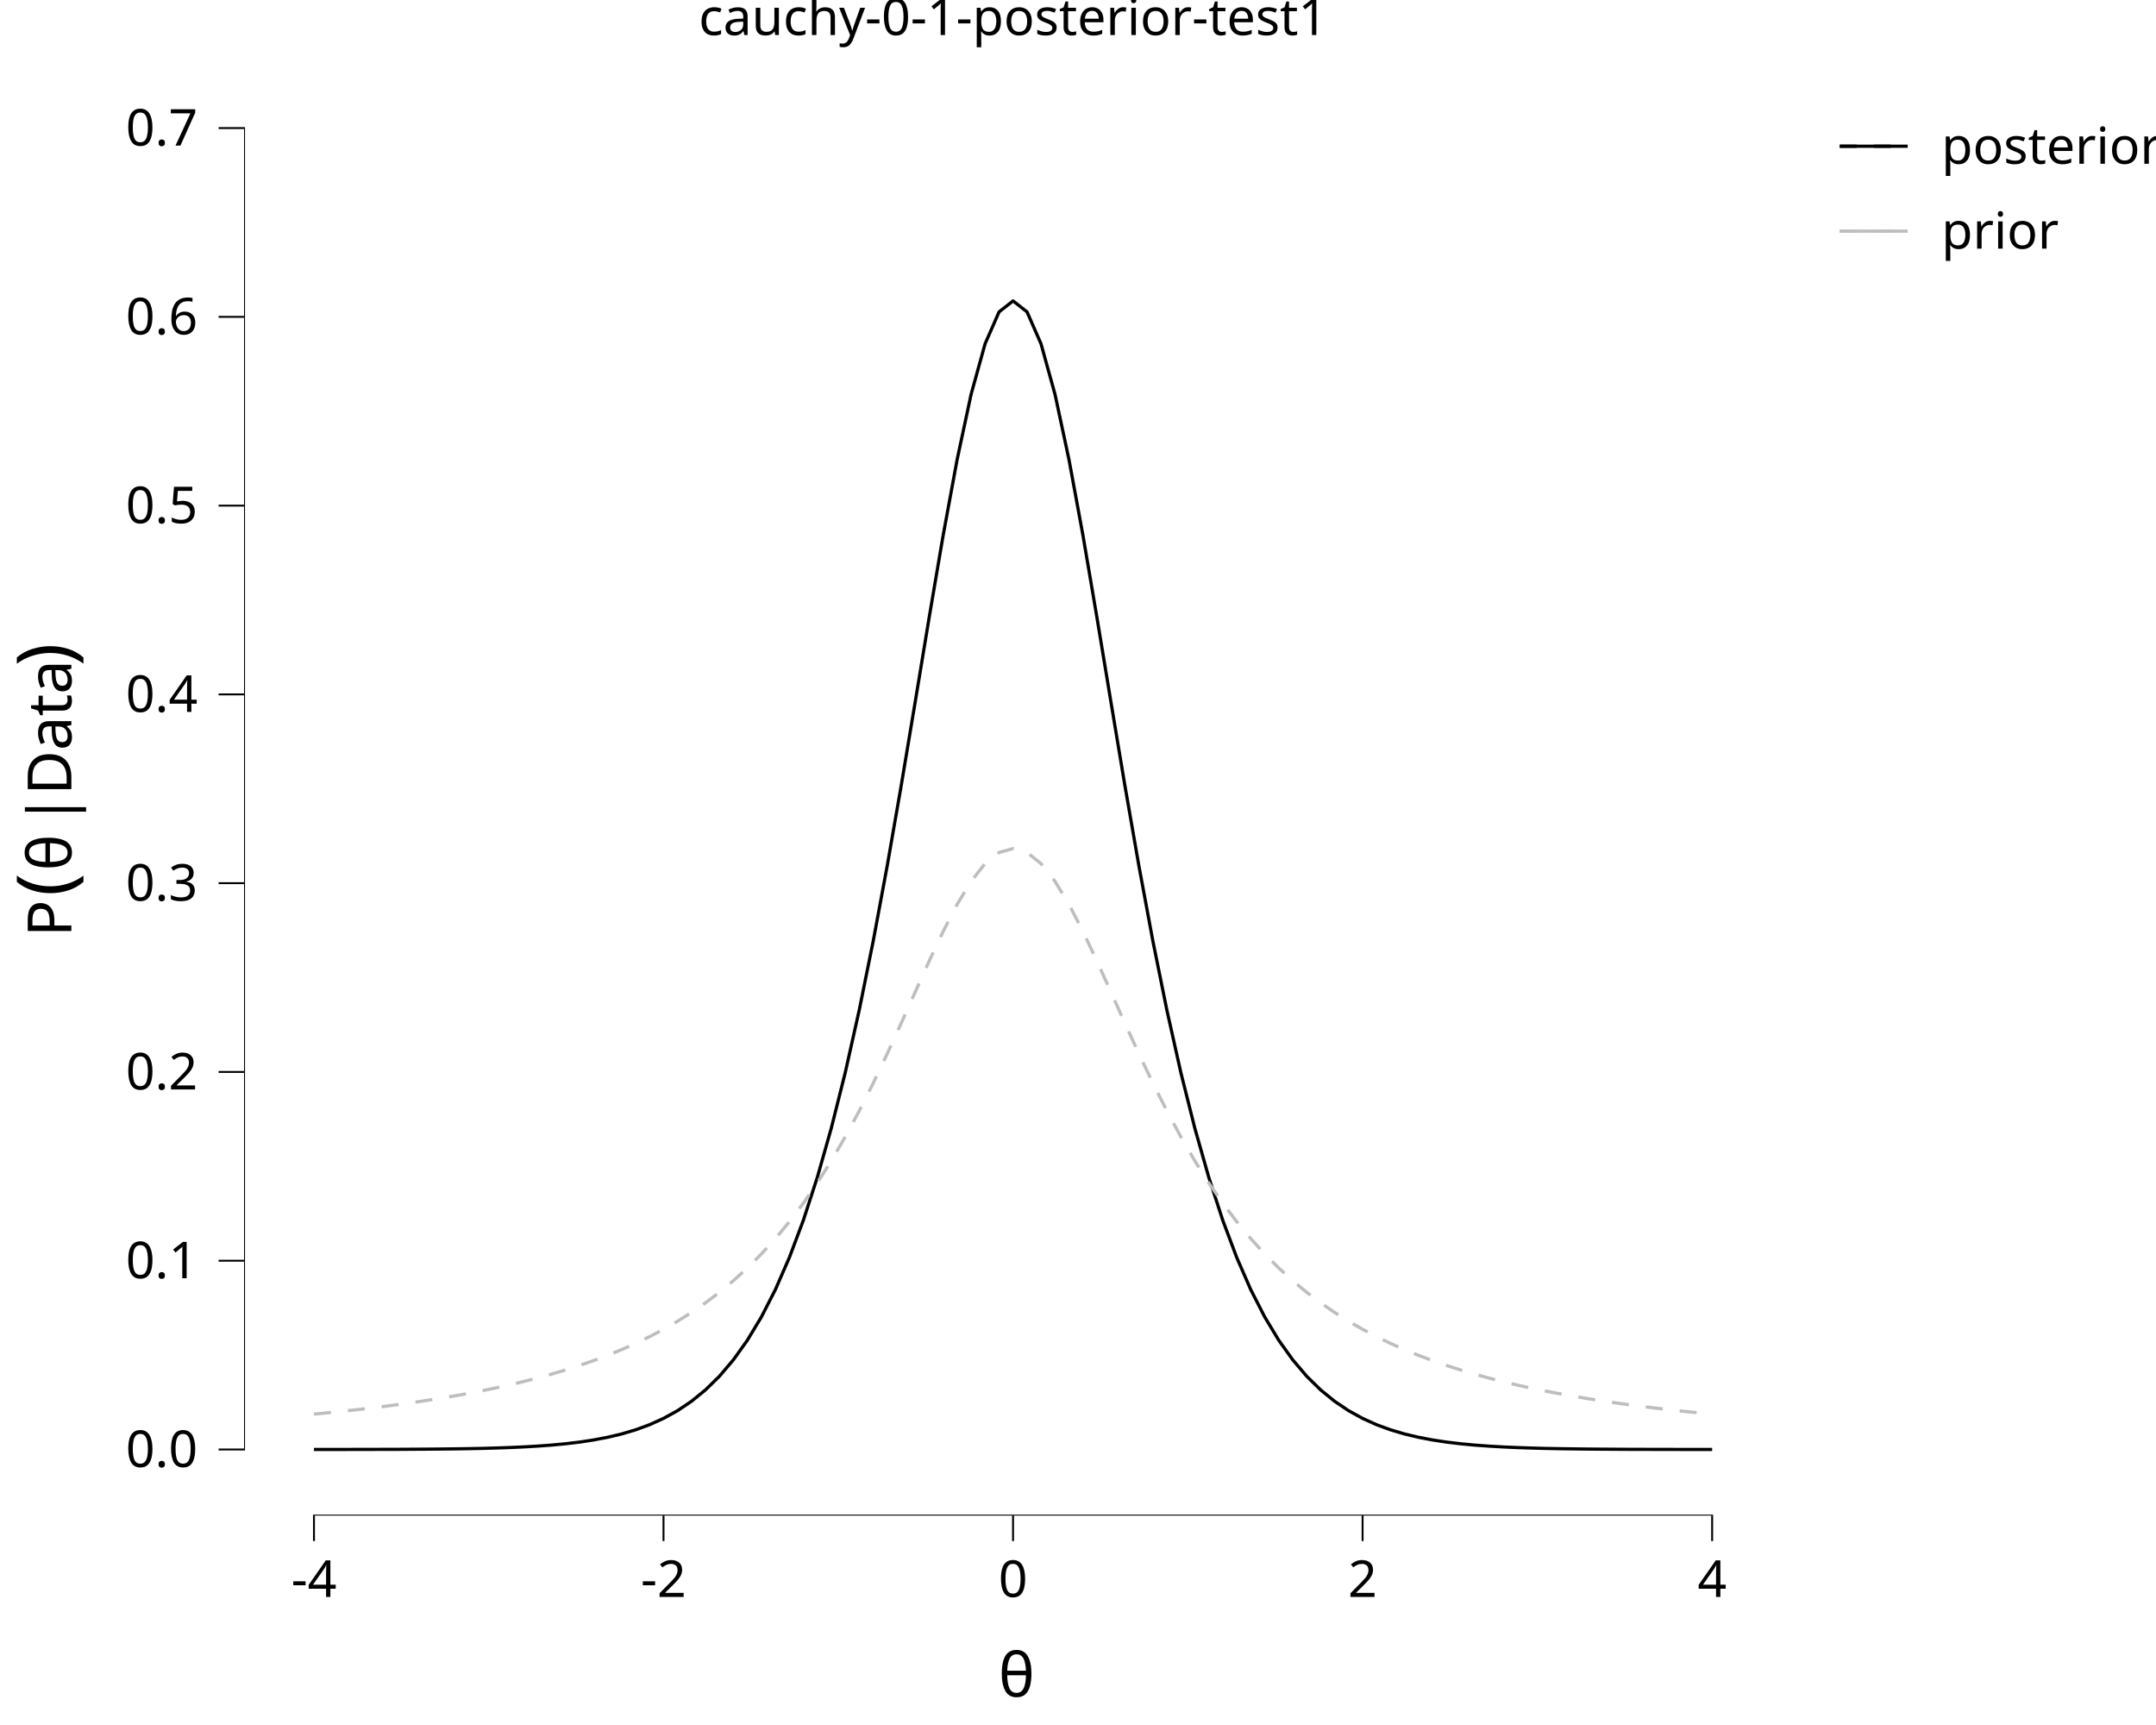
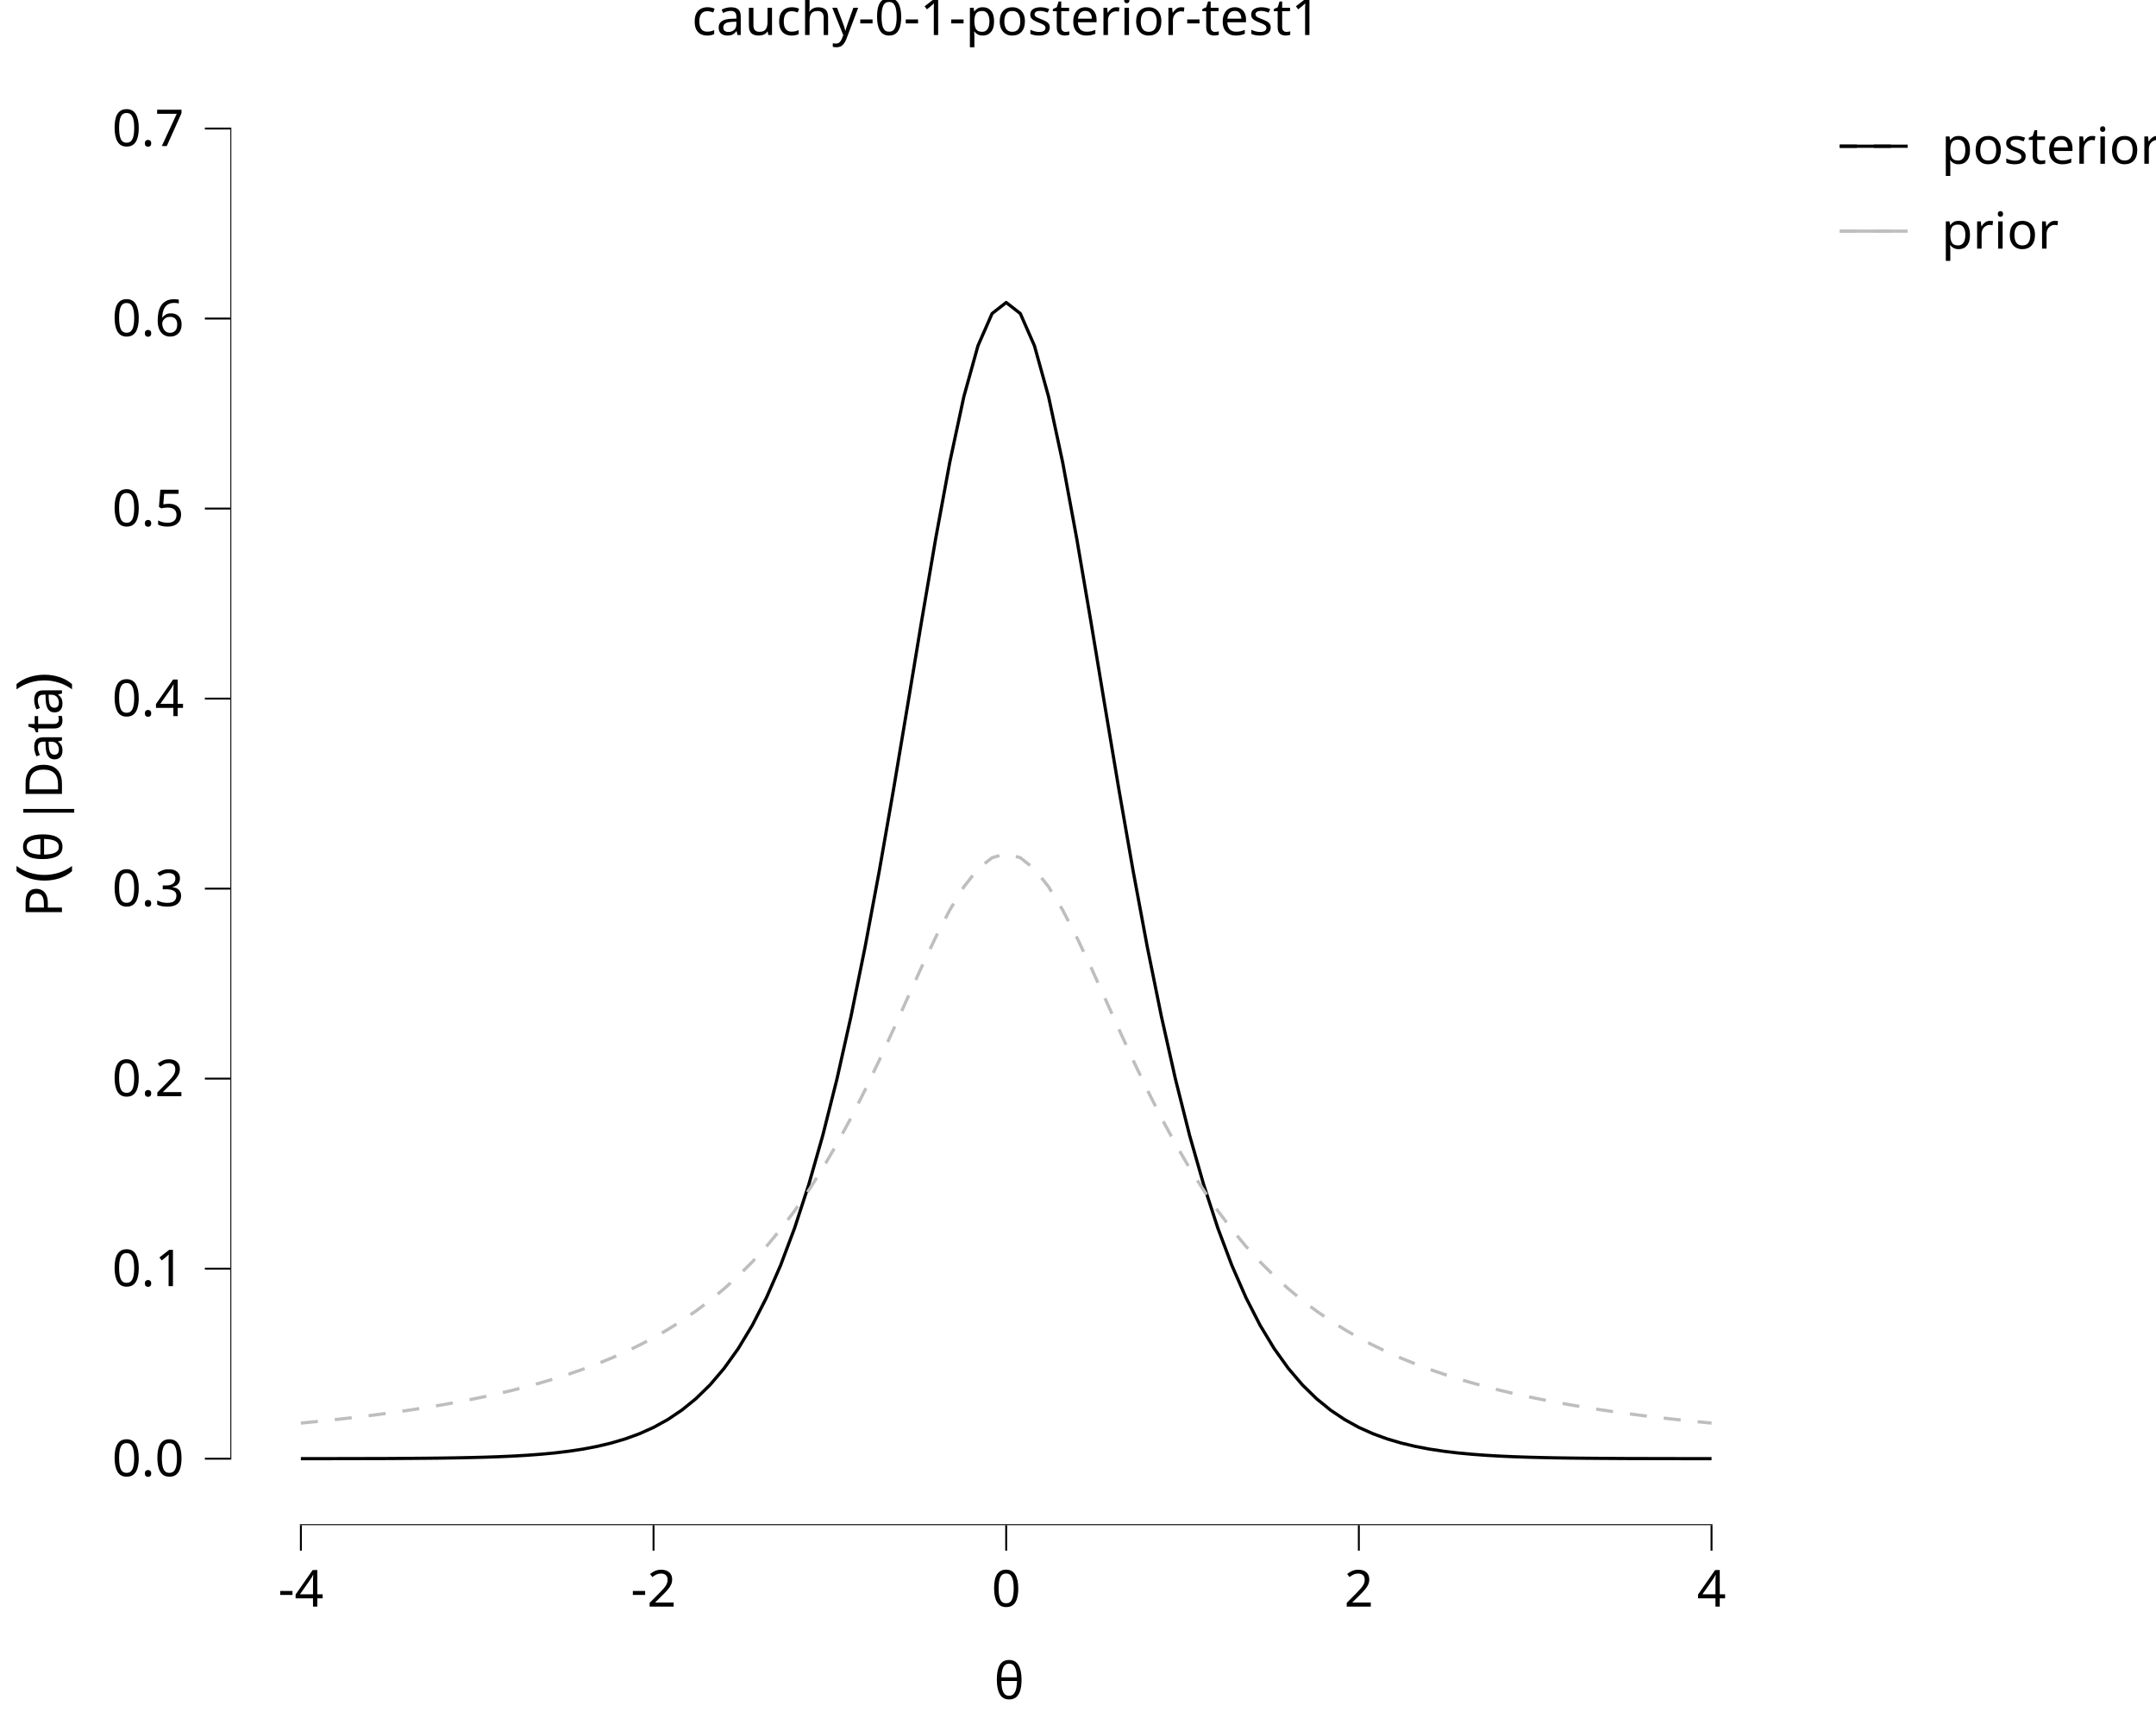
<svg xmlns="http://www.w3.org/2000/svg" class="svglite" data-engine-version="2.0" width="720.00pt" height="576.00pt" viewBox="0 0 720.00 576.00">
  <defs>
    <style type="text/css">
    .svglite line, .svglite polyline, .svglite polygon, .svglite path, .svglite rect, .svglite circle {
      fill: none;
      stroke: #000000;
      stroke-linecap: round;
      stroke-linejoin: round;
      stroke-miterlimit: 10.00;
    }
  </style>
  </defs>
  <rect width="100%" height="100%" style="stroke: none; fill: #FFFFFF;" />
  <defs>
    <clipPath id="cpMC4wMHw3MjAuMDB8MC4wMHw1NzYuMDA=">
      <rect x="0.00" y="0.00" width="720.00" height="576.00" />
    </clipPath>
  </defs>
  <g clip-path="url(#cpMC4wMHw3MjAuMDB8MC4wMHw1NzYuMDA=)">
    <rect x="0.00" y="0.00" width="720.00" height="576.00" style="stroke-width: 10.67; stroke: none;" />
  </g>
  <defs>
-     <clipPath id="cpODEuNTB8NTk1LjEyfDIwLjcxfDUwNi4wNw==">
-       <rect x="81.50" y="20.71" width="513.62" height="485.36" />
+     <clipPath id="cpNzYuOTN8NTk1LjEyfDIwLjcxfDUwOS4yOA==">
+       <rect x="76.93" y="20.71" width="518.19" height="488.57" />
    </clipPath>
  </defs>
-   <g clip-path="url(#cpODEuNTB8NTk1LjEyfDIwLjcxfDUwNi4wNw==)">
-     <rect x="81.50" y="20.71" width="513.62" height="485.36" style="stroke-width: 10.67; stroke: none;" />
-     <polyline points="104.85,484.00 109.52,483.99 114.19,483.99 118.85,483.98 123.52,483.97 128.19,483.96 132.86,483.95 137.53,483.92 142.20,483.89 146.87,483.85 151.54,483.80 156.21,483.73 160.88,483.64 165.55,483.51 170.22,483.35 174.89,483.14 179.56,482.87 184.22,482.53 188.89,482.09 193.56,481.53 198.23,480.82 202.90,479.93 207.57,478.82 212.24,477.44 216.91,475.73 221.58,473.62 226.25,471.05 230.92,467.91 235.59,464.11 240.26,459.54 244.92,454.05 249.59,447.51 254.26,439.76 258.93,430.63 263.60,419.93 268.27,407.50 272.94,393.14 277.61,376.72 282.28,358.11 286.95,337.25 291.62,314.19 296.29,289.09 300.96,262.31 305.63,234.41 310.29,206.22 314.96,178.80 319.63,153.47 324.30,131.67 328.97,114.81 333.64,104.14 338.31,100.48 342.98,104.14 347.65,114.81 352.32,131.67 356.99,153.47 361.66,178.80 366.33,206.22 371.00,234.41 375.66,262.31 380.33,289.09 385.00,314.19 389.67,337.25 394.34,358.11 399.01,376.72 403.68,393.14 408.35,407.50 413.02,419.93 417.69,430.63 422.36,439.76 427.03,447.51 431.70,454.05 436.37,459.54 441.03,464.11 445.70,467.91 450.37,471.05 455.04,473.62 459.71,475.73 464.38,477.44 469.05,478.82 473.72,479.93 478.39,480.82 483.06,481.53 487.73,482.09 492.40,482.53 497.07,482.87 501.73,483.14 506.40,483.35 511.07,483.51 515.74,483.64 520.41,483.73 525.08,483.80 529.75,483.85 534.42,483.89 539.09,483.92 543.76,483.95 548.43,483.96 553.10,483.97 557.77,483.98 562.44,483.99 567.10,483.99 571.77,484.00 " style="stroke-width: 1.07; stroke-linecap: butt;" />
-     <polyline points="104.85,472.20 109.52,471.74 114.19,471.26 118.85,470.75 123.52,470.21 128.19,469.63 132.86,469.02 137.53,468.37 142.20,467.68 146.87,466.94 151.54,466.15 156.21,465.31 160.88,464.41 165.55,463.45 170.22,462.42 174.89,461.31 179.56,460.11 184.22,458.83 188.89,457.44 193.56,455.94 198.23,454.32 202.90,452.57 207.57,450.66 212.24,448.59 216.91,446.33 221.58,443.88 226.25,441.19 230.92,438.25 235.59,435.04 240.26,431.51 244.92,427.64 249.59,423.39 254.26,418.73 258.93,413.59 263.60,407.96 268.27,401.77 272.94,395.00 277.61,387.62 282.28,379.59 286.95,370.93 291.62,361.66 296.29,351.86 300.96,341.66 305.63,331.26 310.29,320.93 314.96,311.04 319.63,302.00 324.30,294.29 328.97,288.37 333.64,284.64 338.31,283.36 342.98,284.64 347.65,288.37 352.32,294.29 356.99,302.00 361.66,311.04 366.33,320.93 371.00,331.26 375.66,341.66 380.33,351.86 385.00,361.66 389.67,370.93 394.34,379.59 399.01,387.62 403.68,395.00 408.35,401.77 413.02,407.96 417.69,413.59 422.36,418.73 427.03,423.39 431.70,427.64 436.37,431.51 441.03,435.04 445.70,438.25 450.37,441.19 455.04,443.88 459.71,446.33 464.38,448.59 469.05,450.66 473.72,452.57 478.39,454.32 483.06,455.94 487.73,457.44 492.40,458.83 497.07,460.11 501.73,461.31 506.40,462.42 511.07,463.45 515.74,464.41 520.41,465.31 525.08,466.15 529.75,466.94 534.42,467.68 539.09,468.37 543.76,469.02 548.43,469.63 553.10,470.21 557.77,470.75 562.44,471.26 567.10,471.74 571.77,472.20 " style="stroke-width: 1.07; stroke: #BEBEBE; stroke-dasharray: 5.69,5.69; stroke-linecap: butt;" />
-     <line x1="104.53" y1="506.07" x2="572.09" y2="506.07" style="stroke-width: 0.64; stroke-linecap: butt;" />
-     <line x1="81.50" y1="484.32" x2="81.50" y2="42.45" style="stroke-width: 0.64; stroke-linecap: butt;" />
-     <rect x="81.50" y="20.71" width="513.62" height="485.36" style="stroke-width: 0.00; stroke: none;" />
+   <g clip-path="url(#cpNzYuOTN8NTk1LjEyfDIwLjcxfDUwOS4yOA==)">
+     <rect x="76.93" y="20.71" width="518.19" height="488.57" style="stroke-width: 10.67; stroke: none;" />
+     <polyline points="100.48,487.07 105.19,487.06 109.90,487.06 114.61,487.05 119.32,487.04 124.03,487.03 128.75,487.02 133.46,486.99 138.17,486.96 142.88,486.92 147.59,486.87 152.30,486.80 157.01,486.70 161.72,486.58 166.43,486.42 171.14,486.21 175.85,485.94 180.56,485.59 185.28,485.15 189.99,484.58 194.70,483.87 199.41,482.97 204.12,481.85 208.83,480.46 213.54,478.74 218.25,476.63 222.96,474.03 227.67,470.88 232.38,467.05 237.10,462.45 241.81,456.92 246.52,450.34 251.23,442.54 255.94,433.34 260.65,422.58 265.36,410.06 270.07,395.61 274.78,379.08 279.49,360.35 284.20,339.35 288.91,316.14 293.63,290.87 298.34,263.91 303.05,235.83 307.76,207.45 312.47,179.85 317.18,154.35 321.89,132.40 326.60,115.44 331.31,104.69 336.02,101.01 340.73,104.69 345.45,115.44 350.16,132.40 354.87,154.35 359.58,179.85 364.29,207.45 369.00,235.83 373.71,263.91 378.42,290.87 383.13,316.14 387.84,339.35 392.55,360.35 397.26,379.08 401.98,395.61 406.69,410.06 411.40,422.58 416.11,433.34 420.82,442.54 425.53,450.34 430.24,456.92 434.95,462.45 439.66,467.05 444.37,470.88 449.08,474.03 453.79,476.63 458.51,478.74 463.22,480.46 467.93,481.85 472.64,482.97 477.35,483.87 482.06,484.58 486.77,485.15 491.48,485.59 496.19,485.94 500.90,486.21 505.61,486.42 510.33,486.58 515.04,486.70 519.75,486.80 524.46,486.87 529.17,486.92 533.88,486.96 538.59,486.99 543.30,487.02 548.01,487.03 552.72,487.04 557.43,487.05 562.14,487.06 566.86,487.06 571.57,487.07 " style="stroke-width: 1.07; stroke-linecap: butt;" />
+     <polyline points="100.48,475.19 105.19,474.73 109.90,474.25 114.61,473.73 119.32,473.19 124.03,472.61 128.75,471.99 133.46,471.34 138.17,470.64 142.88,469.90 147.59,469.11 152.30,468.26 157.01,467.35 161.72,466.38 166.43,465.34 171.14,464.23 175.85,463.03 180.56,461.73 185.28,460.34 189.99,458.83 194.70,457.20 199.41,455.43 204.12,453.51 208.83,451.43 213.54,449.16 218.25,446.68 222.96,443.98 227.67,441.02 232.38,437.78 237.10,434.24 241.81,430.34 246.52,426.06 251.23,421.36 255.94,416.20 260.65,410.52 265.36,404.30 270.07,397.48 274.78,390.05 279.49,381.97 284.20,373.25 288.91,363.92 293.63,354.06 298.34,343.79 303.05,333.32 307.76,322.92 312.47,312.96 317.18,303.86 321.89,296.10 326.60,290.14 331.31,286.39 336.02,285.10 340.73,286.39 345.45,290.14 350.16,296.10 354.87,303.86 359.58,312.96 364.29,322.92 369.00,333.32 373.71,343.79 378.42,354.06 383.13,363.92 387.84,373.25 392.55,381.97 397.26,390.05 401.98,397.48 406.69,404.30 411.40,410.52 416.11,416.20 420.82,421.36 425.53,426.06 430.24,430.34 434.95,434.24 439.66,437.78 444.37,441.02 449.08,443.98 453.79,446.68 458.51,449.16 463.22,451.43 467.93,453.51 472.64,455.43 477.35,457.20 482.06,458.83 486.77,460.34 491.48,461.73 496.19,463.03 500.90,464.23 505.61,465.34 510.33,466.38 515.04,467.35 519.75,468.26 524.46,469.11 529.17,469.90 533.88,470.64 538.59,471.34 543.30,471.99 548.01,472.61 552.72,473.19 557.43,473.73 562.14,474.25 566.86,474.73 571.57,475.19 " style="stroke-width: 1.07; stroke: #BEBEBE; stroke-dasharray: 5.69,5.69; stroke-linecap: butt;" />
+     <line x1="100.16" y1="509.28" x2="571.89" y2="509.28" style="stroke-width: 0.64; stroke-linecap: butt;" />
+     <line x1="76.93" y1="487.39" x2="76.93" y2="42.60" style="stroke-width: 0.64; stroke-linecap: butt;" />
+     <rect x="76.93" y="20.71" width="518.19" height="488.57" style="stroke-width: 0.00; stroke: none;" />
  </g>
  <g clip-path="url(#cpMC4wMHw3MjAuMDB8MC4wMHw1NzYuMDA=)">
-     <polyline points="81.50,506.07 81.50,20.71 " style="stroke-width: 0.00; stroke: none; stroke-linecap: butt;" />
-     <text x="66.02" y="489.85" text-anchor="end" style="font-size: 17.00px; font-family: sans;" textLength="23.63px" lengthAdjust="spacingAndGlyphs">0.0</text>
-     <text x="66.02" y="426.82" text-anchor="end" style="font-size: 17.00px; font-family: sans;" textLength="23.63px" lengthAdjust="spacingAndGlyphs">0.1</text>
-     <text x="66.02" y="363.79" text-anchor="end" style="font-size: 17.00px; font-family: sans;" textLength="23.63px" lengthAdjust="spacingAndGlyphs">0.2</text>
-     <text x="66.02" y="300.75" text-anchor="end" style="font-size: 17.00px; font-family: sans;" textLength="23.63px" lengthAdjust="spacingAndGlyphs">0.3</text>
-     <text x="66.02" y="237.72" text-anchor="end" style="font-size: 17.00px; font-family: sans;" textLength="23.63px" lengthAdjust="spacingAndGlyphs">0.4</text>
-     <text x="66.02" y="174.69" text-anchor="end" style="font-size: 17.00px; font-family: sans;" textLength="23.63px" lengthAdjust="spacingAndGlyphs">0.5</text>
-     <text x="66.02" y="111.65" text-anchor="end" style="font-size: 17.00px; font-family: sans;" textLength="23.63px" lengthAdjust="spacingAndGlyphs">0.6</text>
-     <text x="66.02" y="48.62" text-anchor="end" style="font-size: 17.00px; font-family: sans;" textLength="23.63px" lengthAdjust="spacingAndGlyphs">0.7</text>
-     <polyline points="73.00,484.00 81.50,484.00 " style="stroke-width: 0.64; stroke-linecap: butt;" />
-     <polyline points="73.00,420.97 81.50,420.97 " style="stroke-width: 0.64; stroke-linecap: butt;" />
-     <polyline points="73.00,357.94 81.50,357.94 " style="stroke-width: 0.64; stroke-linecap: butt;" />
-     <polyline points="73.00,294.90 81.50,294.90 " style="stroke-width: 0.64; stroke-linecap: butt;" />
-     <polyline points="73.00,231.87 81.50,231.87 " style="stroke-width: 0.64; stroke-linecap: butt;" />
-     <polyline points="73.00,168.84 81.50,168.84 " style="stroke-width: 0.64; stroke-linecap: butt;" />
-     <polyline points="73.00,105.80 81.50,105.80 " style="stroke-width: 0.64; stroke-linecap: butt;" />
-     <polyline points="73.00,42.77 81.50,42.77 " style="stroke-width: 0.64; stroke-linecap: butt;" />
-     <polyline points="81.50,506.07 595.12,506.07 " style="stroke-width: 0.00; stroke: none; stroke-linecap: butt;" />
-     <polyline points="104.85,514.57 104.85,506.07 " style="stroke-width: 0.64; stroke-linecap: butt;" />
-     <polyline points="221.58,514.57 221.58,506.07 " style="stroke-width: 0.64; stroke-linecap: butt;" />
-     <polyline points="338.31,514.57 338.31,506.07 " style="stroke-width: 0.64; stroke-linecap: butt;" />
-     <polyline points="455.04,514.57 455.04,506.07 " style="stroke-width: 0.64; stroke-linecap: butt;" />
-     <polyline points="571.77,514.57 571.77,506.07 " style="stroke-width: 0.64; stroke-linecap: butt;" />
-     <text x="104.85" y="533.24" text-anchor="middle" style="font-size: 17.00px; font-family: sans;" textLength="15.12px" lengthAdjust="spacingAndGlyphs">-4</text>
-     <text x="221.58" y="533.24" text-anchor="middle" style="font-size: 17.00px; font-family: sans;" textLength="15.12px" lengthAdjust="spacingAndGlyphs">-2</text>
-     <text x="338.31" y="533.24" text-anchor="middle" style="font-size: 17.00px; font-family: sans;" textLength="9.46px" lengthAdjust="spacingAndGlyphs">0</text>
-     <text x="455.04" y="533.24" text-anchor="middle" style="font-size: 17.00px; font-family: sans;" textLength="9.46px" lengthAdjust="spacingAndGlyphs">2</text>
-     <text x="571.77" y="533.24" text-anchor="middle" style="font-size: 17.00px; font-family: sans;" textLength="9.46px" lengthAdjust="spacingAndGlyphs">4</text>
-     <text x="333.43" y="566.54" style="font-size: 20.40px; font-family: sans;" textLength="9.76px" lengthAdjust="spacingAndGlyphs">θ</text>
-     <text transform="translate(23.83,312.86) rotate(-90)" style="font-size: 20.40px; font-family: sans;" textLength="13.61px" lengthAdjust="spacingAndGlyphs">P</text>
-     <text transform="translate(23.83,299.25) rotate(-90)" style="font-size: 25.50px; font-family: sans;" textLength="8.49px" lengthAdjust="spacingAndGlyphs">(</text>
-     <text transform="translate(23.83,290.75) rotate(-90)" style="font-size: 20.40px; font-family: sans;" textLength="9.76px" lengthAdjust="spacingAndGlyphs">θ</text>
-     <text transform="translate(23.83,281.00) rotate(-90)" style="font-size: 20.40px; font-family: sans;" textLength="5.10px" lengthAdjust="spacingAndGlyphs"> </text>
-     <text transform="translate(23.83,275.89) rotate(-90)" style="font-size: 20.40px; font-family: sans;" textLength="5.30px" lengthAdjust="spacingAndGlyphs">|</text>
-     <text transform="translate(23.83,270.59) rotate(-90)" style="font-size: 20.40px; font-family: sans;" textLength="5.10px" lengthAdjust="spacingAndGlyphs"> </text>
-     <text transform="translate(23.83,265.49) rotate(-90)" style="font-size: 20.40px; font-family: sans;" textLength="43.10px" lengthAdjust="spacingAndGlyphs">Data</text>
-     <text transform="translate(23.83,222.39) rotate(-90)" style="font-size: 25.50px; font-family: sans;" textLength="8.48px" lengthAdjust="spacingAndGlyphs">)</text>
+     <polyline points="76.93,509.28 76.93,20.71 " style="stroke-width: 0.00; stroke: none; stroke-linecap: butt;" />
+     <text x="61.45" y="492.92" text-anchor="end" style="font-size: 17.00px; font-family: sans;" textLength="23.63px" lengthAdjust="spacingAndGlyphs">0.0</text>
+     <text x="61.45" y="429.47" text-anchor="end" style="font-size: 17.00px; font-family: sans;" textLength="23.63px" lengthAdjust="spacingAndGlyphs">0.1</text>
+     <text x="61.45" y="366.02" text-anchor="end" style="font-size: 17.00px; font-family: sans;" textLength="23.63px" lengthAdjust="spacingAndGlyphs">0.2</text>
+     <text x="61.45" y="302.57" text-anchor="end" style="font-size: 17.00px; font-family: sans;" textLength="23.63px" lengthAdjust="spacingAndGlyphs">0.3</text>
+     <text x="61.45" y="239.12" text-anchor="end" style="font-size: 17.00px; font-family: sans;" textLength="23.63px" lengthAdjust="spacingAndGlyphs">0.4</text>
+     <text x="61.45" y="175.67" text-anchor="end" style="font-size: 17.00px; font-family: sans;" textLength="23.63px" lengthAdjust="spacingAndGlyphs">0.5</text>
+     <text x="61.45" y="112.22" text-anchor="end" style="font-size: 17.00px; font-family: sans;" textLength="23.63px" lengthAdjust="spacingAndGlyphs">0.6</text>
+     <text x="61.45" y="48.77" text-anchor="end" style="font-size: 17.00px; font-family: sans;" textLength="23.63px" lengthAdjust="spacingAndGlyphs">0.7</text>
+     <polyline points="68.42,487.07 76.93,487.07 " style="stroke-width: 0.64; stroke-linecap: butt;" />
+     <polyline points="68.42,423.62 76.93,423.62 " style="stroke-width: 0.64; stroke-linecap: butt;" />
+     <polyline points="68.42,360.17 76.93,360.17 " style="stroke-width: 0.64; stroke-linecap: butt;" />
+     <polyline points="68.42,296.72 76.93,296.72 " style="stroke-width: 0.64; stroke-linecap: butt;" />
+     <polyline points="68.42,233.27 76.93,233.27 " style="stroke-width: 0.64; stroke-linecap: butt;" />
+     <polyline points="68.42,169.82 76.93,169.82 " style="stroke-width: 0.64; stroke-linecap: butt;" />
+     <polyline points="68.42,106.37 76.93,106.37 " style="stroke-width: 0.64; stroke-linecap: butt;" />
+     <polyline points="68.42,42.92 76.93,42.92 " style="stroke-width: 0.64; stroke-linecap: butt;" />
+     <polyline points="76.93,509.28 595.12,509.28 " style="stroke-width: 0.00; stroke: none; stroke-linecap: butt;" />
+     <polyline points="100.48,517.79 100.48,509.28 " style="stroke-width: 0.64; stroke-linecap: butt;" />
+     <polyline points="218.25,517.79 218.25,509.28 " style="stroke-width: 0.64; stroke-linecap: butt;" />
+     <polyline points="336.02,517.79 336.02,509.28 " style="stroke-width: 0.64; stroke-linecap: butt;" />
+     <polyline points="453.79,517.79 453.79,509.28 " style="stroke-width: 0.64; stroke-linecap: butt;" />
+     <polyline points="571.57,517.79 571.57,509.28 " style="stroke-width: 0.64; stroke-linecap: butt;" />
+     <text x="100.48" y="536.46" text-anchor="middle" style="font-size: 17.00px; font-family: sans;" textLength="15.12px" lengthAdjust="spacingAndGlyphs">-4</text>
+     <text x="218.25" y="536.46" text-anchor="middle" style="font-size: 17.00px; font-family: sans;" textLength="15.12px" lengthAdjust="spacingAndGlyphs">-2</text>
+     <text x="336.02" y="536.46" text-anchor="middle" style="font-size: 17.00px; font-family: sans;" textLength="9.46px" lengthAdjust="spacingAndGlyphs">0</text>
+     <text x="453.79" y="536.46" text-anchor="middle" style="font-size: 17.00px; font-family: sans;" textLength="9.46px" lengthAdjust="spacingAndGlyphs">2</text>
+     <text x="571.57" y="536.46" text-anchor="middle" style="font-size: 17.00px; font-family: sans;" textLength="9.46px" lengthAdjust="spacingAndGlyphs">4</text>
+     <text x="331.96" y="567.29" style="font-size: 17.00px; font-family: sans;" textLength="8.13px" lengthAdjust="spacingAndGlyphs">θ</text>
+     <text transform="translate(20.69,306.22) rotate(-90)" style="font-size: 17.00px; font-family: sans;" textLength="11.34px" lengthAdjust="spacingAndGlyphs">P</text>
+     <text transform="translate(20.69,294.88) rotate(-90)" style="font-size: 21.25px; font-family: sans;" textLength="7.08px" lengthAdjust="spacingAndGlyphs">(</text>
+     <text transform="translate(20.69,287.80) rotate(-90)" style="font-size: 17.00px; font-family: sans;" textLength="8.13px" lengthAdjust="spacingAndGlyphs">θ</text>
+     <text transform="translate(20.69,279.67) rotate(-90)" style="font-size: 17.00px; font-family: sans;" textLength="4.25px" lengthAdjust="spacingAndGlyphs"> </text>
+     <text transform="translate(20.69,275.42) rotate(-90)" style="font-size: 17.00px; font-family: sans;" textLength="4.42px" lengthAdjust="spacingAndGlyphs">|</text>
+     <text transform="translate(20.69,271.00) rotate(-90)" style="font-size: 17.00px; font-family: sans;" textLength="4.25px" lengthAdjust="spacingAndGlyphs"> </text>
+     <text transform="translate(20.69,266.75) rotate(-90)" style="font-size: 17.00px; font-family: sans;" textLength="35.91px" lengthAdjust="spacingAndGlyphs">Data</text>
+     <text transform="translate(20.69,230.83) rotate(-90)" style="font-size: 21.25px; font-family: sans;" textLength="7.06px" lengthAdjust="spacingAndGlyphs">)</text>
    <rect x="606.08" y="20.71" width="113.92" height="76.12" style="stroke-width: 0.75; stroke: none;" />
    <rect x="606.08" y="20.71" width="113.92" height="76.12" style="stroke-width: 10.67; stroke: none;" />
    <rect x="611.56" y="34.66" width="28.35" height="28.35" style="stroke-width: 10.67; stroke: none;" />
    <line x1="614.39" y1="48.83" x2="637.07" y2="48.83" style="stroke-width: 1.07; stroke-linecap: butt;" />
    <line x1="614.39" y1="48.83" x2="637.07" y2="48.83" style="stroke-width: 1.07; stroke-dasharray: 5.69,5.69; stroke-linecap: butt;" />
    <rect x="611.56" y="63.00" width="28.35" height="28.35" style="stroke-width: 10.67; stroke: none;" />
    <line x1="614.39" y1="77.18" x2="637.07" y2="77.18" style="stroke-width: 1.07; stroke: #BEBEBE; stroke-linecap: butt;" />
    <line x1="614.39" y1="77.18" x2="637.07" y2="77.18" style="stroke-width: 1.07; stroke: #BEBEBE; stroke-dasharray: 5.69,5.69; stroke-linecap: butt;" />
    <text x="648.37" y="54.68" style="font-size: 17.00px; font-family: sans;" textLength="66.15px" lengthAdjust="spacingAndGlyphs">posterior</text>
    <text x="648.37" y="83.03" style="font-size: 17.00px; font-family: sans;" textLength="34.01px" lengthAdjust="spacingAndGlyphs">prior</text>
-     <text x="338.31" y="11.70" text-anchor="middle" style="font-size: 17.00px; font-family: sans;" textLength="198.45px" lengthAdjust="spacingAndGlyphs">cauchy-0-1-posterior-test1</text>
+     <text x="336.02" y="11.70" text-anchor="middle" style="font-size: 17.00px; font-family: sans;" textLength="198.45px" lengthAdjust="spacingAndGlyphs">cauchy-0-1-posterior-test1</text>
  </g>
</svg>
